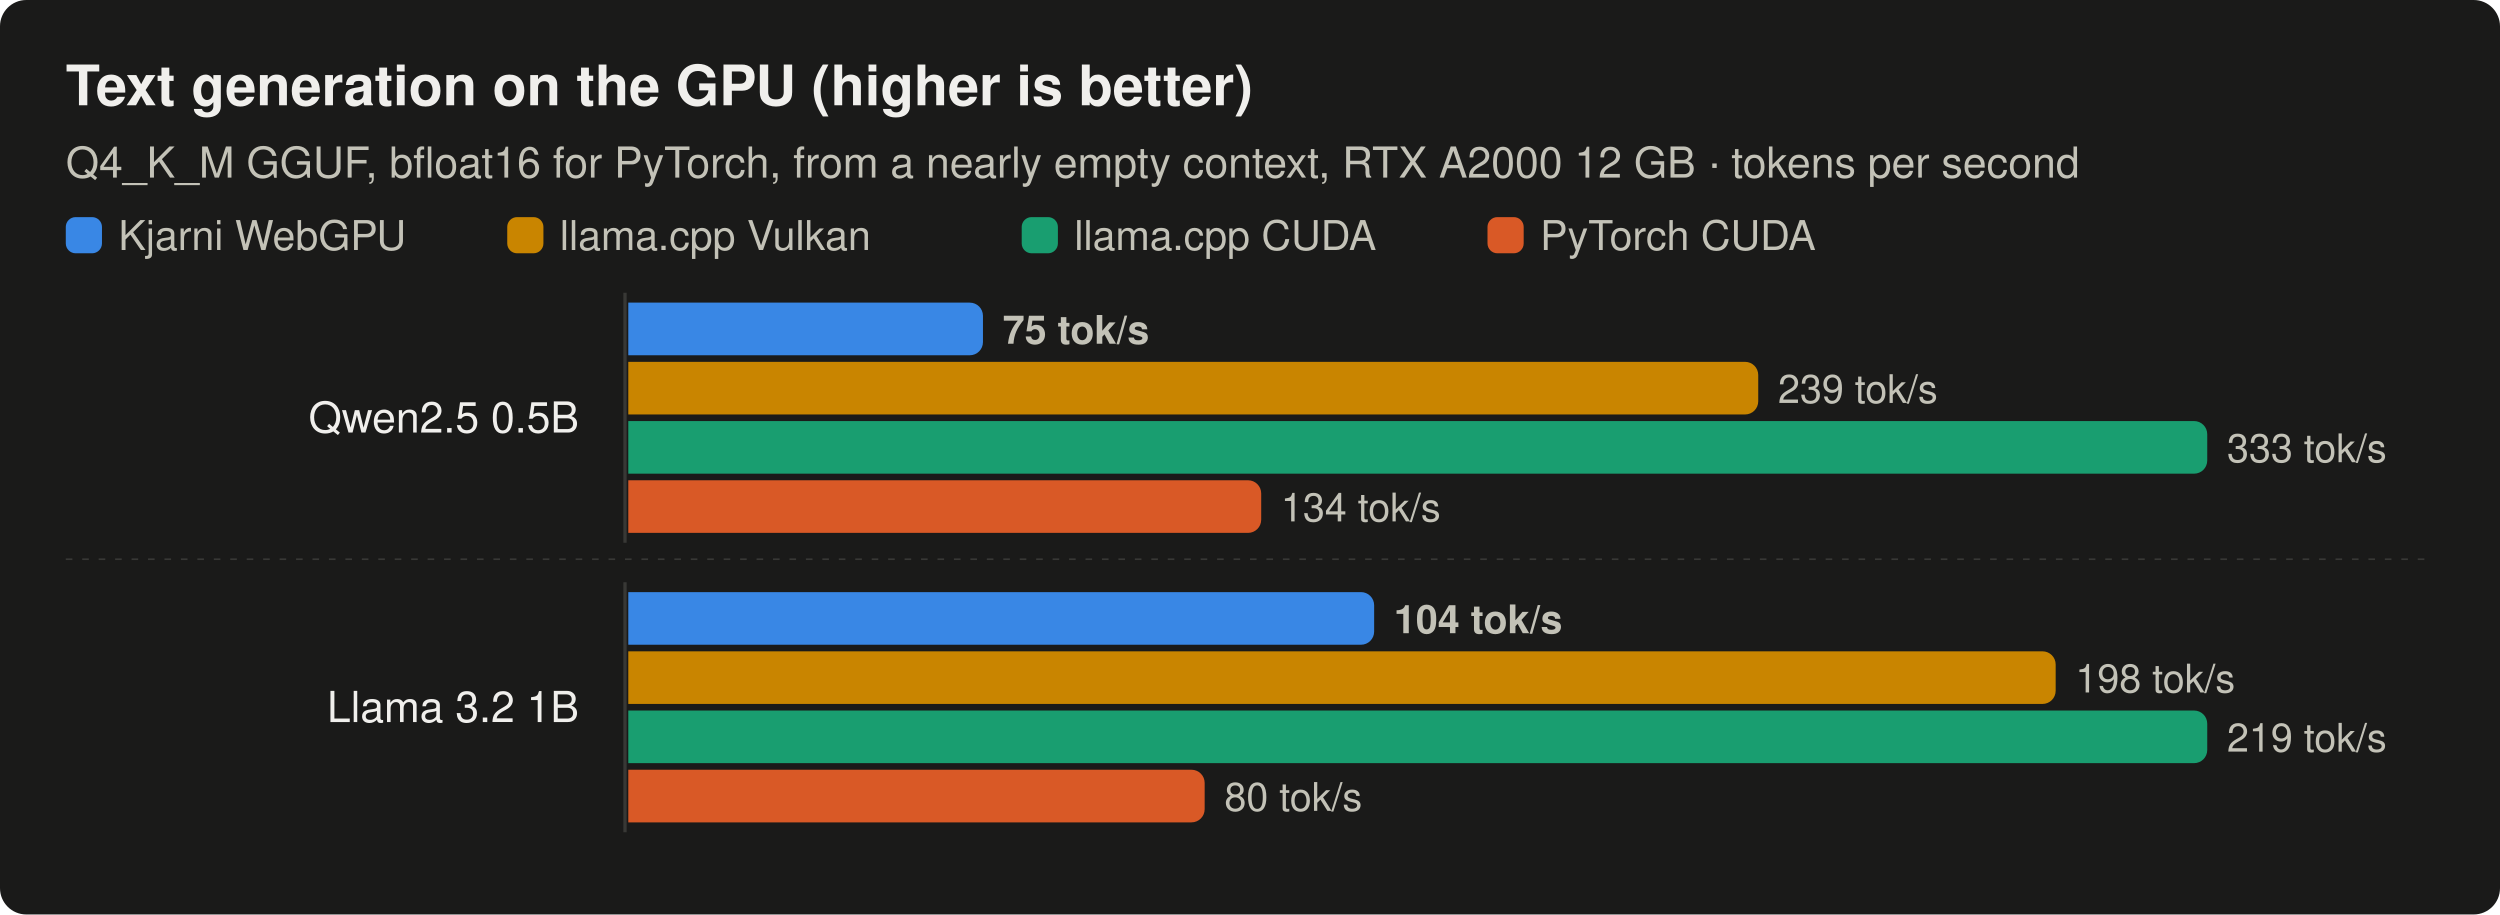
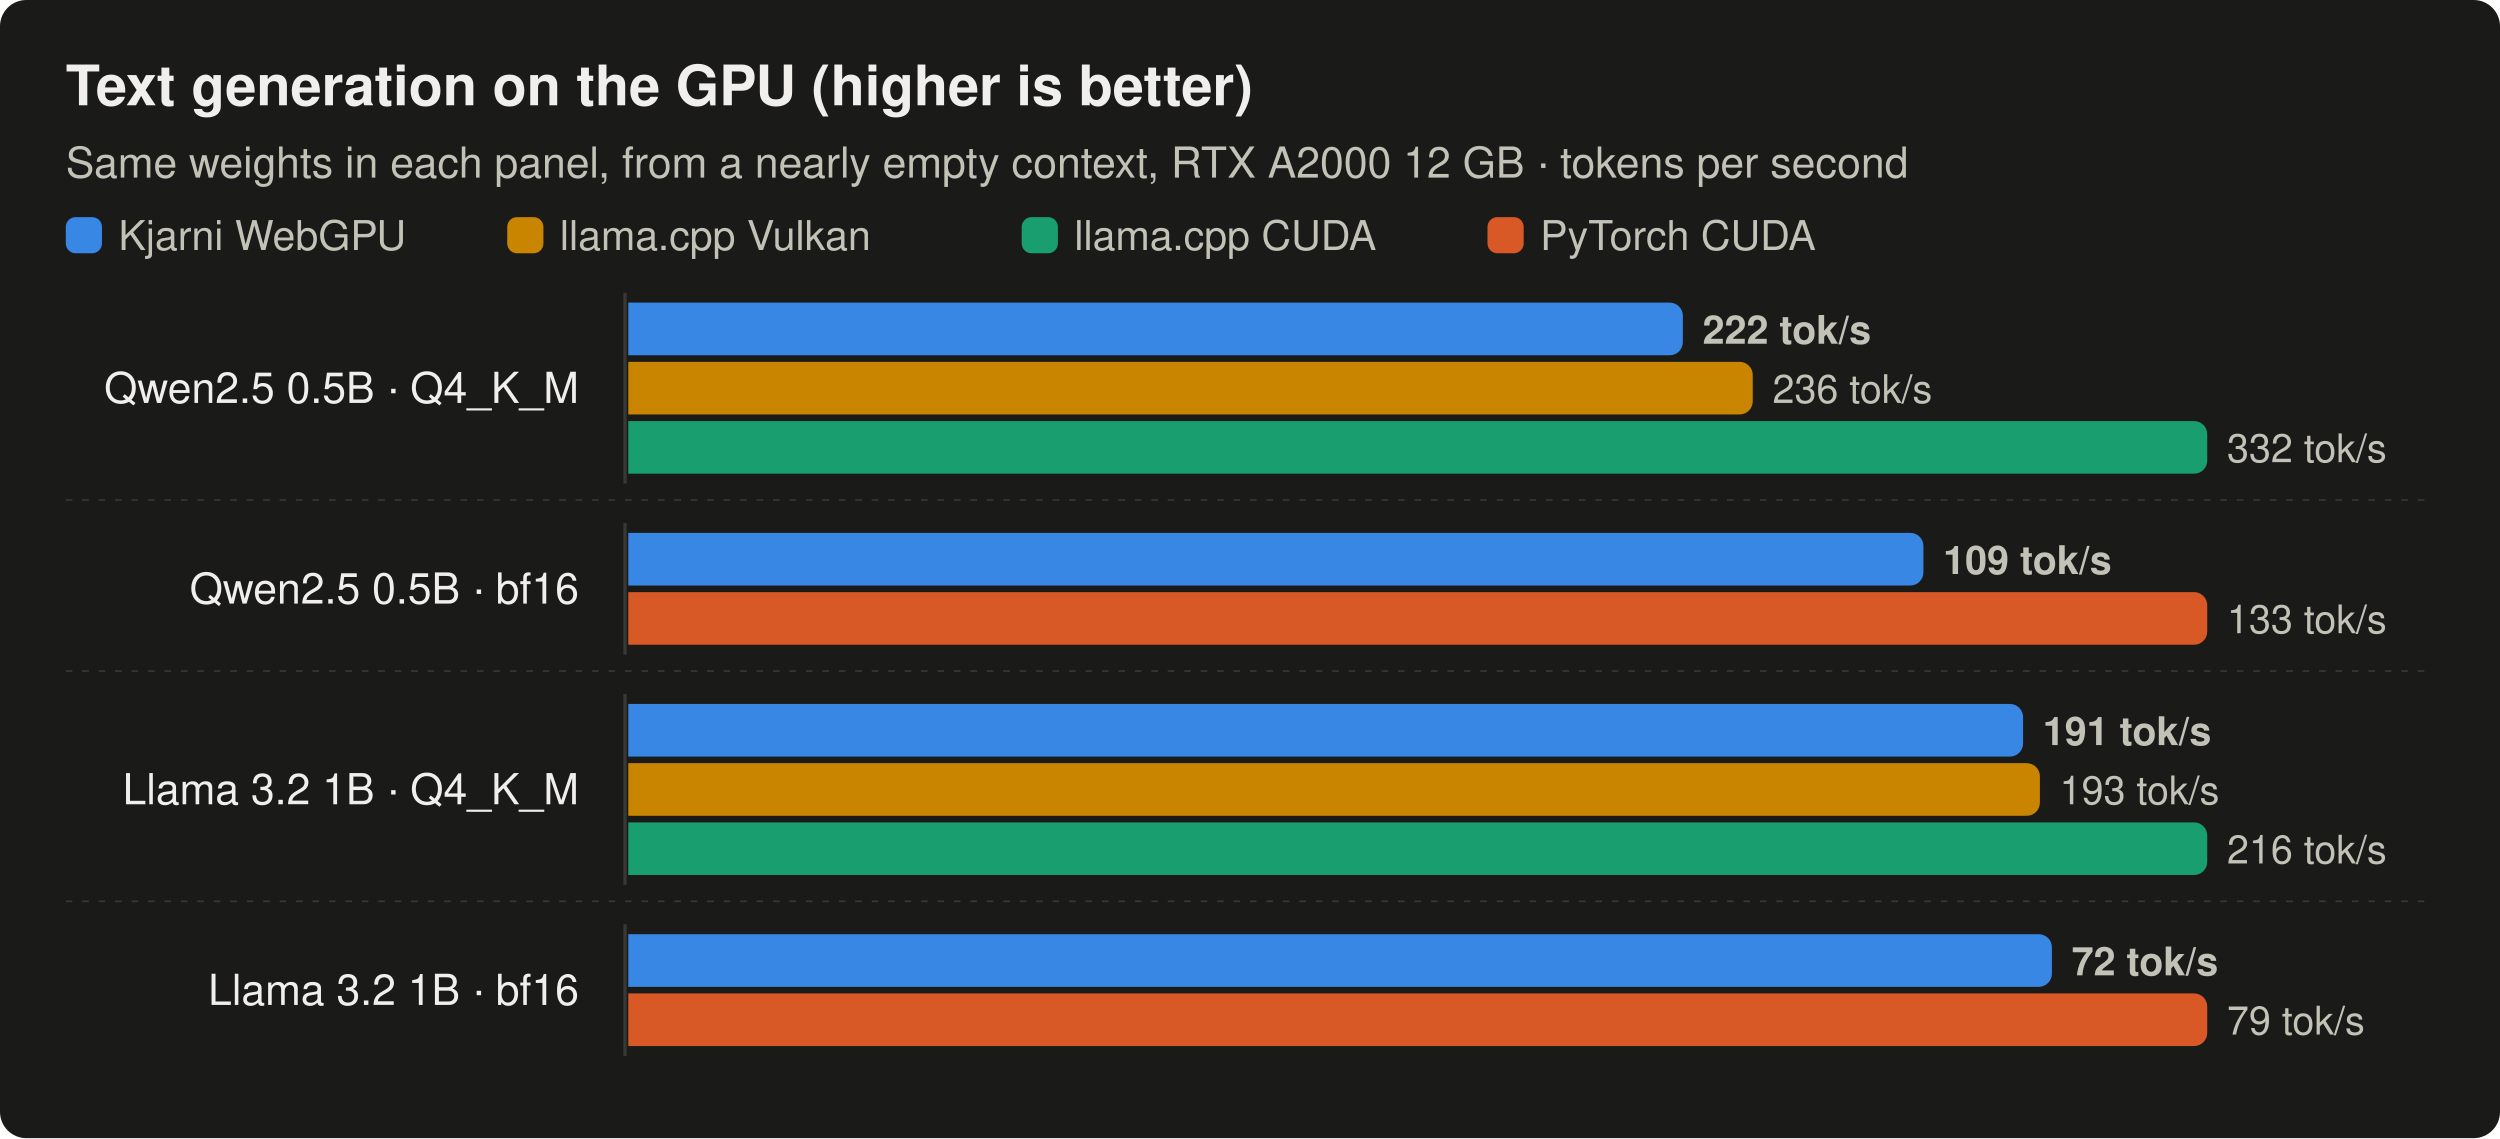
- <svg xmlns="http://www.w3.org/2000/svg" width="760" height="278" viewBox="0 0 760 278" font-family="-apple-system, BlinkMacSystemFont, 'Segoe UI', Helvetica, Arial, sans-serif" role="img" aria-label="Text generation on the GPU (higher is better)">
-   <rect width="760" height="278" rx="8" fill="#1a1a19" />
+ <svg xmlns="http://www.w3.org/2000/svg" width="760" height="346" viewBox="0 0 760 346" font-family="-apple-system, BlinkMacSystemFont, 'Segoe UI', Helvetica, Arial, sans-serif" role="img" aria-label="Text generation on the GPU (higher is better)">
+   <rect width="760" height="346" rx="8" fill="#1a1a19" />
  <text x="20" y="32" font-size="17" font-weight="600" fill="#f0efec">Text generation on the GPU (higher is better)</text>
-   <text x="20" y="54" font-size="13" fill="#c3c2b7">Q4_K_M GGUF, bfloat16 for PyTorch, from a nearly empty context, RTX A2000 12 GB · tokens per second</text>
+   <text x="20" y="54" font-size="13" fill="#c3c2b7">Same weights in each panel, from a nearly empty context, RTX A2000 12 GB · tokens per second</text>
  <rect x="20" y="66" width="11" height="11" rx="3" fill="#3987e5" />
  <text x="36" y="76" font-size="12.5" fill="#c3c2b7">Kjarni WebGPU</text>
  <rect x="154.2" y="66" width="11" height="11" rx="3" fill="#c98500" />
  <text x="170.2" y="76" font-size="12.5" fill="#c3c2b7">llama.cpp Vulkan</text>
  <rect x="310.6" y="66" width="11" height="11" rx="3" fill="#199e70" />
  <text x="326.6" y="76" font-size="12.5" fill="#c3c2b7">llama.cpp CUDA</text>
  <rect x="452.2" y="66" width="11" height="11" rx="3" fill="#d95926" />
  <text x="468.2" y="76" font-size="12.5" fill="#c3c2b7">PyTorch CUDA</text>
-   <text x="176" y="131.5" text-anchor="end" font-size="13" fill="#f0efec">Qwen2.5 0.5B</text>
-   <line x1="190" y1="89" x2="190" y2="165" stroke="#383835" stroke-width="1" />
-   <path d="M191,92 h103.82 a4,4 0 0 1 4,4 v8 a4,4 0 0 1 -4,4 h-103.82 z" fill="#3987e5" />
-   <text x="304.82" y="104.5" font-size="12" fill="#c3c2b7" font-weight="600">75 tok/s</text>
-   <path d="M191,110 h339.503 a4,4 0 0 1 4,4 v8 a4,4 0 0 1 -4,4 h-339.503 z" fill="#c98500" />
-   <text x="540.503" y="122.5" font-size="12" fill="#c3c2b7">239 tok/s</text>
+   <text x="176" y="122.5" text-anchor="end" font-size="13" fill="#f0efec">Qwen2.5 0.5B · Q4_K_M</text>
+   <line x1="190" y1="89" x2="190" y2="147" stroke="#383835" stroke-width="1" />
+   <path d="M191,92 h316.592 a4,4 0 0 1 4,4 v8 a4,4 0 0 1 -4,4 h-316.592 z" fill="#3987e5" />
+   <text x="517.592" y="104.5" font-size="12" fill="#c3c2b7" font-weight="600">222 tok/s</text>
+   <path d="M191,110 h337.839 a4,4 0 0 1 4,4 v8 a4,4 0 0 1 -4,4 h-337.839 z" fill="#c98500" />
+   <text x="538.839" y="122.5" font-size="12" fill="#c3c2b7">236 tok/s</text>
  <path d="M191,128 h476.0 a4,4 0 0 1 4,4 v8 a4,4 0 0 1 -4,4 h-476.0 z" fill="#199e70" />
-   <text x="677.0" y="140.5" font-size="12" fill="#c3c2b7">333 tok/s</text>
-   <path d="M191,146 h188.404 a4,4 0 0 1 4,4 v8 a4,4 0 0 1 -4,4 h-188.404 z" fill="#d95926" />
-   <text x="389.404" y="158.5" font-size="12" fill="#c3c2b7">134 tok/s</text>
-   <line x1="20" y1="170.0" x2="740" y2="170.0" stroke="#383835" stroke-width="0.5" stroke-dasharray="2 3" />
-   <text x="176" y="219.5" text-anchor="end" font-size="13" fill="#f0efec">Llama 3.2 1B</text>
-   <line x1="190" y1="177" x2="190" y2="253" stroke="#383835" stroke-width="1" />
-   <path d="M191,180 h222.741 a4,4 0 0 1 4,4 v8 a4,4 0 0 1 -4,4 h-222.741 z" fill="#3987e5" />
-   <text x="423.741" y="192.5" font-size="12" fill="#c3c2b7" font-weight="600">104 tok/s</text>
-   <path d="M191,198 h429.923 a4,4 0 0 1 4,4 v8 a4,4 0 0 1 -4,4 h-429.923 z" fill="#c98500" />
-   <text x="630.923" y="210.5" font-size="12" fill="#c3c2b7">198 tok/s</text>
-   <path d="M191,216 h476.0 a4,4 0 0 1 4,4 v8 a4,4 0 0 1 -4,4 h-476.0 z" fill="#199e70" />
-   <text x="677.0" y="228.5" font-size="12" fill="#c3c2b7">219 tok/s</text>
-   <path d="M191,234 h171.217 a4,4 0 0 1 4,4 v8 a4,4 0 0 1 -4,4 h-171.217 z" fill="#d95926" />
-   <text x="372.217" y="246.5" font-size="12" fill="#c3c2b7">80 tok/s</text>
+   <text x="677.0" y="140.5" font-size="12" fill="#c3c2b7">332 tok/s</text>
+   <line x1="20" y1="152.0" x2="740" y2="152.0" stroke="#383835" stroke-width="0.5" stroke-dasharray="2 3" />
+   <text x="176" y="183.5" text-anchor="end" font-size="13" fill="#f0efec">Qwen2.5 0.5B · bf16</text>
+   <line x1="190" y1="159" x2="190" y2="199" stroke="#383835" stroke-width="1" />
+   <path d="M191,162 h389.723 a4,4 0 0 1 4,4 v8 a4,4 0 0 1 -4,4 h-389.723 z" fill="#3987e5" />
+   <text x="590.723" y="174.5" font-size="12" fill="#c3c2b7" font-weight="600">109 tok/s</text>
+   <path d="M191,180 h476.0 a4,4 0 0 1 4,4 v8 a4,4 0 0 1 -4,4 h-476.0 z" fill="#d95926" />
+   <text x="677.0" y="192.5" font-size="12" fill="#c3c2b7">133 tok/s</text>
+   <line x1="20" y1="204.0" x2="740" y2="204.0" stroke="#383835" stroke-width="0.5" stroke-dasharray="2 3" />
+   <text x="176" y="244.5" text-anchor="end" font-size="13" fill="#f0efec">Llama 3.2 1B · Q4_K_M</text>
+   <line x1="190" y1="211" x2="190" y2="269" stroke="#383835" stroke-width="1" />
+   <path d="M191,214 h420.013 a4,4 0 0 1 4,4 v8 a4,4 0 0 1 -4,4 h-420.013 z" fill="#3987e5" />
+   <text x="621.013" y="226.5" font-size="12" fill="#c3c2b7" font-weight="600">191 tok/s</text>
+   <path d="M191,232 h425.128 a4,4 0 0 1 4,4 v8 a4,4 0 0 1 -4,4 h-425.128 z" fill="#c98500" />
+   <text x="626.128" y="244.5" font-size="12" fill="#c3c2b7">193 tok/s</text>
+   <path d="M191,250 h476.0 a4,4 0 0 1 4,4 v8 a4,4 0 0 1 -4,4 h-476.0 z" fill="#199e70" />
+   <text x="677.0" y="262.5" font-size="12" fill="#c3c2b7">216 tok/s</text>
+   <line x1="20" y1="274.0" x2="740" y2="274.0" stroke="#383835" stroke-width="0.5" stroke-dasharray="2 3" />
+   <text x="176" y="305.5" text-anchor="end" font-size="13" fill="#f0efec">Llama 3.2 1B · bf16</text>
+   <line x1="190" y1="281" x2="190" y2="321" stroke="#383835" stroke-width="1" />
+   <path d="M191,284 h428.783 a4,4 0 0 1 4,4 v8 a4,4 0 0 1 -4,4 h-428.783 z" fill="#3987e5" />
+   <text x="629.783" y="296.5" font-size="12" fill="#c3c2b7" font-weight="600">72 tok/s</text>
+   <path d="M191,302 h476.0 a4,4 0 0 1 4,4 v8 a4,4 0 0 1 -4,4 h-476.0 z" fill="#d95926" />
+   <text x="677.0" y="314.5" font-size="12" fill="#c3c2b7">79 tok/s</text>
</svg>
